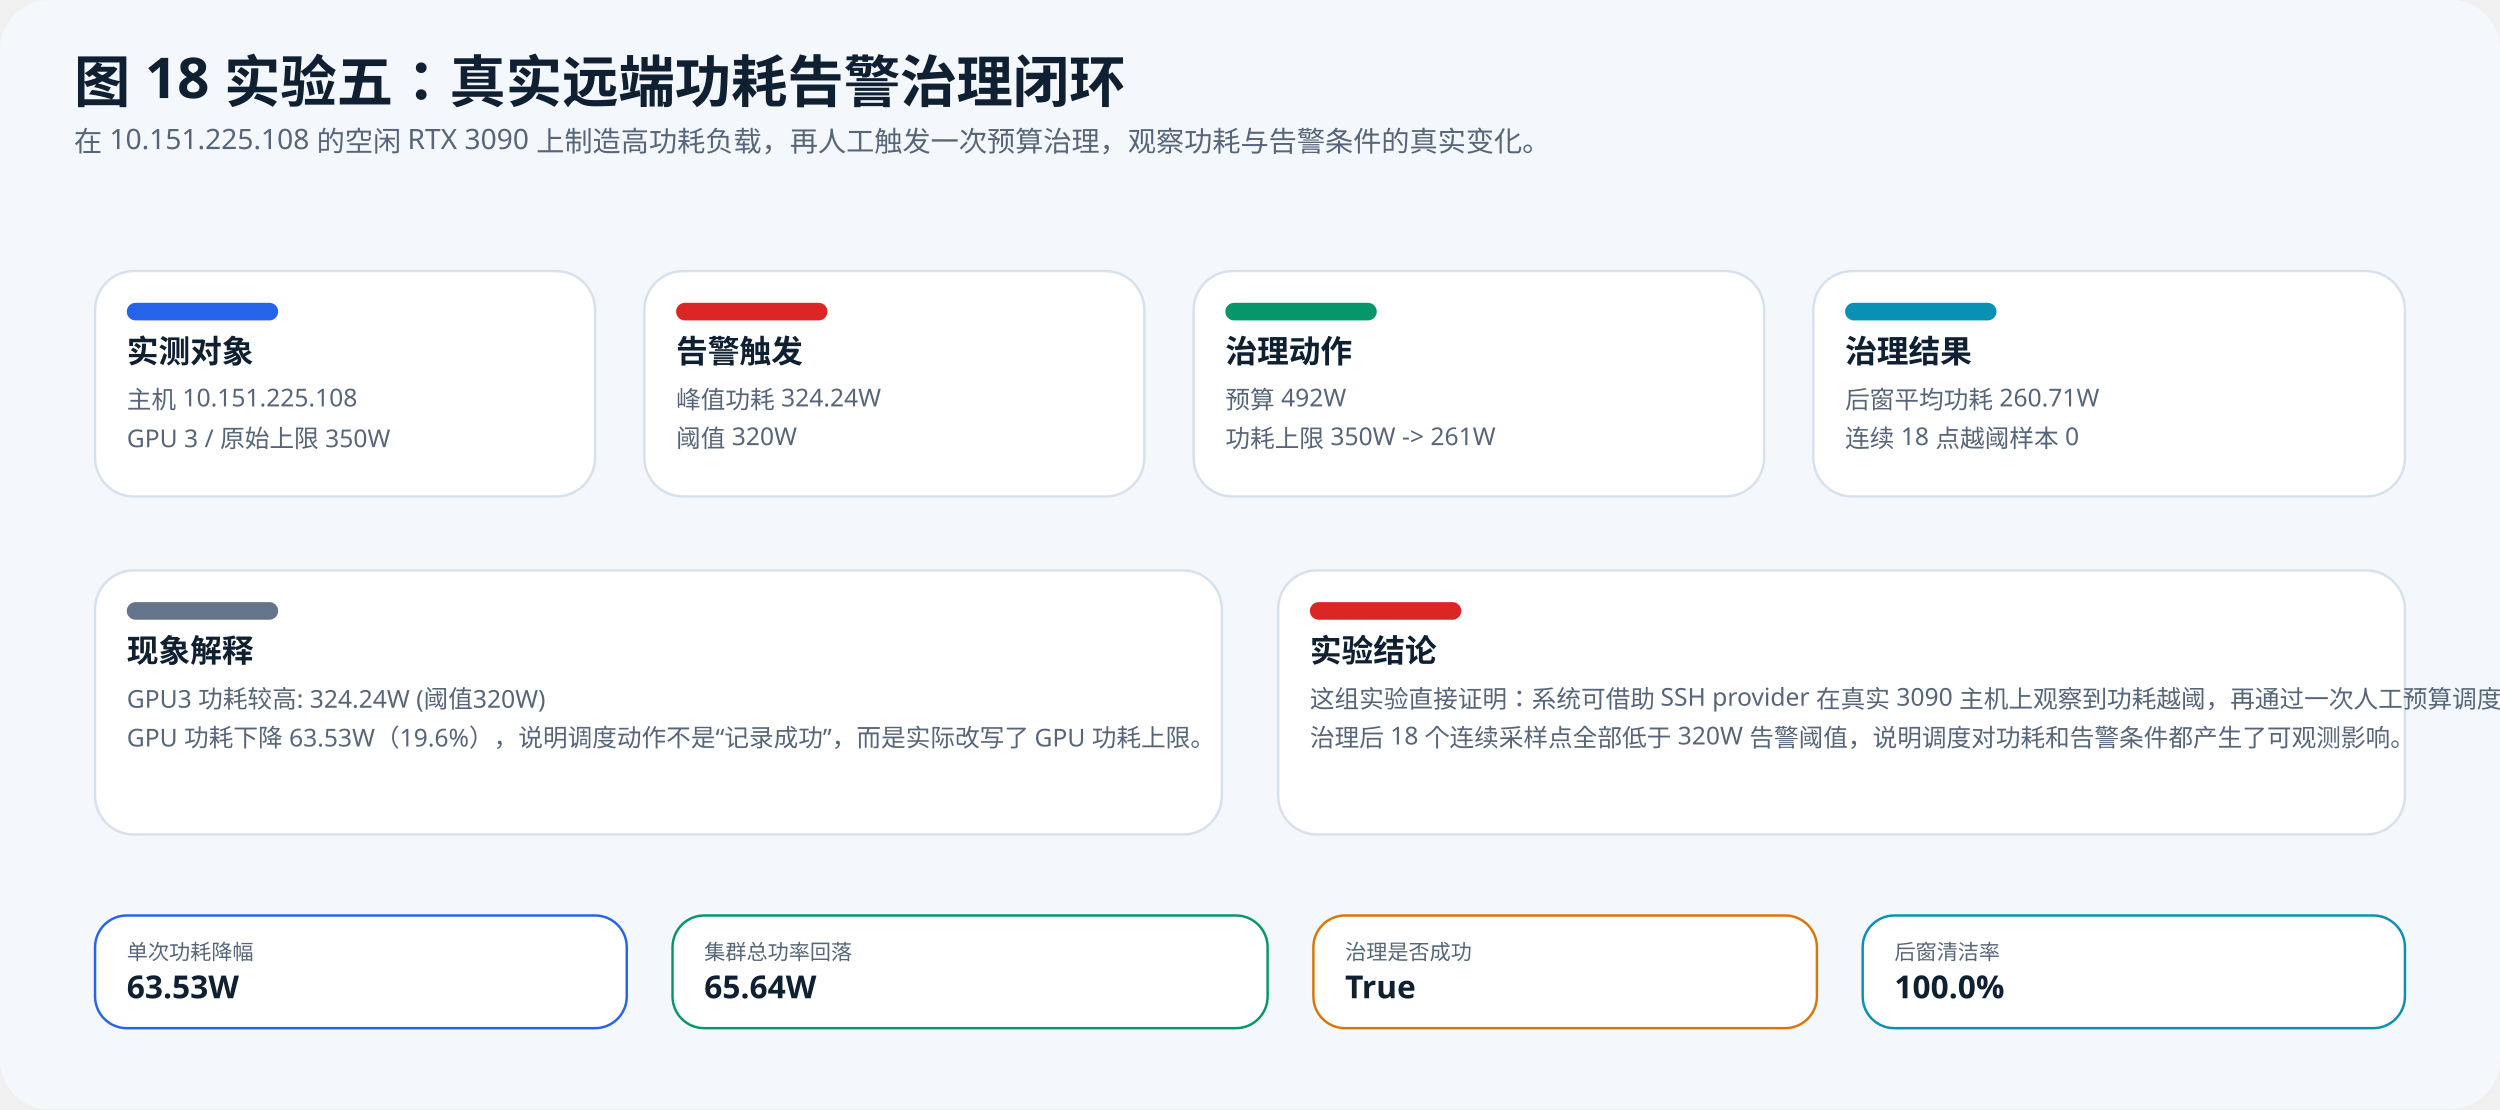
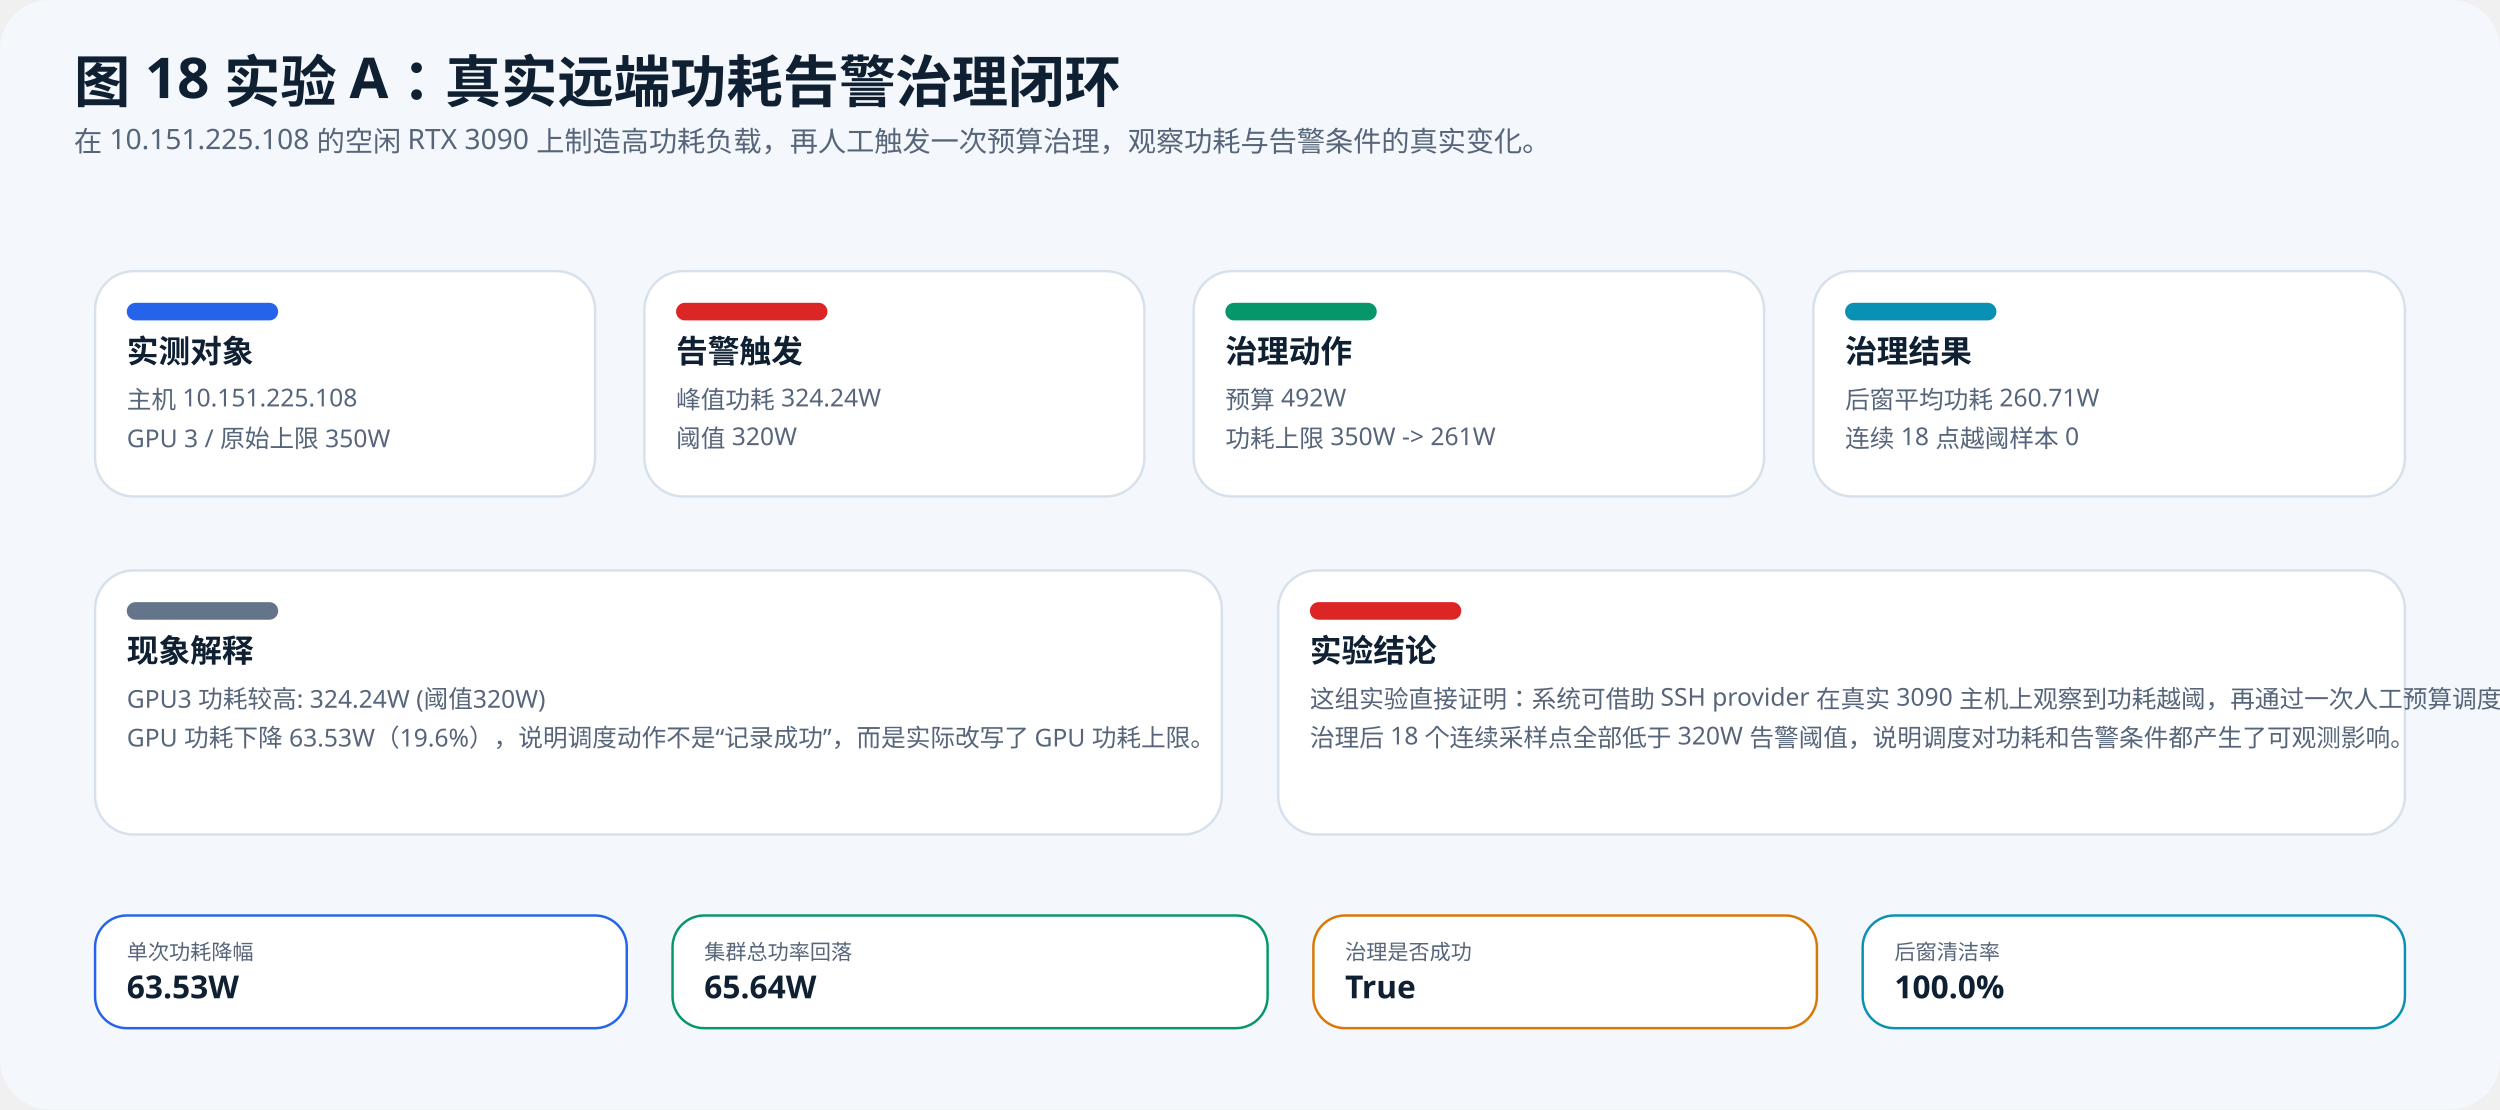
<svg xmlns="http://www.w3.org/2000/svg" width="1420" height="630" viewBox="0 0 1420 630">
  <style>.bg{fill:#F4F7FB}.card{fill:#FFFFFF;stroke:#D7E1EC;stroke-width:1.4}.title{font:700 32px 'Microsoft YaHei','Noto Sans SC',sans-serif;fill:#102033}.subtitle{font:500 16px 'Microsoft YaHei','Noto Sans SC',sans-serif;fill:#566579}.h{font:700 18px 'Microsoft YaHei','Noto Sans SC',sans-serif;fill:#102033}.p{font:500 14px 'Microsoft YaHei','Noto Sans SC',sans-serif;fill:#566579}.s{font:500 12px 'Microsoft YaHei','Noto Sans SC',sans-serif;fill:#566579}.k{font:700 14px 'Microsoft YaHei','Noto Sans SC',sans-serif;fill:#102033}</style>
  <rect class="bg" x="0" y="0" width="1420" height="630" rx="28" />
-   <text class="title" x="42" y="58">图 18  实验五：真实远端功耗告警治理闭环</text>
+   <text class="title" x="42" y="58">图 18  实验 A：真实远端功耗告警治理闭环</text>
  <text class="subtitle" x="42" y="86">在 10.151.225.108 的空闲 RTX 3090 上制造高功耗负载，再人工触发一次预算治理，观察功耗与告警条件的真实变化。</text>
  <rect class="card" x="54" y="154" width="284" height="128" rx="22" />
  <rect x="72" y="172" width="86" height="10" rx="5" fill="#2563EB" />
  <text class="h" x="72" y="206">实测对象</text>
  <text class="p" x="72" y="232">
    <tspan x="72" dy="0">主机 10.151.225.108</tspan>
    <tspan x="72" dy="22">GPU 3 / 原始上限 350W</tspan>
  </text>
  <rect class="card" x="366" y="154" width="284" height="128" rx="22" />
  <rect x="384" y="172" width="86" height="10" rx="5" fill="#DC2626" />
  <text class="h" x="384" y="206">告警触发</text>
  <text class="p" x="384" y="232">
    <tspan x="384" dy="0">峰值功耗 324.24W</tspan>
    <tspan x="384" dy="22">阈值 320W</tspan>
  </text>
  <rect class="card" x="678" y="154" width="324" height="128" rx="22" />
  <rect x="696" y="172" width="86" height="10" rx="5" fill="#059669" />
  <text class="h" x="696" y="206">治理动作</text>
  <text class="p" x="696" y="232">
    <tspan x="696" dy="0">预算 492W</tspan>
    <tspan x="696" dy="22">功耗上限 350W -&gt; 261W</tspan>
  </text>
  <rect class="card" x="1030" y="154" width="336" height="128" rx="22" />
  <rect x="1048" y="172" width="86" height="10" rx="5" fill="#0891B2" />
  <text class="h" x="1048" y="206">治理结果</text>
  <text class="p" x="1048" y="232">
    <tspan x="1048" dy="0">后窗平均功耗 260.71W</tspan>
    <tspan x="1048" dy="22">连续 18 点越阈样本 0</tspan>
  </text>
  <rect class="card" x="54" y="324" width="640" height="150" rx="22" />
  <rect x="72" y="342" width="86" height="10" rx="5" fill="#64748B" />
  <text class="h" x="72" y="376">现象解释</text>
  <text class="p" x="72" y="402">
    <tspan x="72" dy="0">GPU3 功耗较高: 324.24W (阈值320W)</tspan>
    <tspan x="72" dy="22">GPU 功耗下降 63.53W（19.6%），说明调度动作不是“记录成功”，而是实际改写了 GPU 功耗上限。</tspan>
  </text>
  <rect class="card" x="726" y="324" width="640" height="150" rx="22" />
  <rect x="744" y="342" width="86" height="10" rx="5" fill="#DC2626" />
  <text class="h" x="744" y="376">实验结论</text>
  <text class="p" x="744" y="402">
    <tspan x="744" dy="0">这组实验直接证明：系统可借助 SSH provider 在真实 3090 主机上观察到功耗越阈，再通过一次人工预算调度下发 set_power_limit。</tspan>
    <tspan x="744" dy="22">治理后 18 个连续采样点全部低于 320W 告警阈值，说明调度对功耗和告警条件都产生了可观测影响。</tspan>
  </text>
  <rect x="54" y="520" width="302" height="64" rx="18" fill="#FFFFFF" stroke="#2563EB" stroke-width="1.4" />
  <text class="s" x="72" y="545">单次功耗降幅</text>
  <text class="h" x="72" y="567" fill="#2563EB">63.53W</text>
  <rect x="382" y="520" width="338" height="64" rx="18" fill="#FFFFFF" stroke="#059669" stroke-width="1.4" />
  <text class="s" x="400" y="545">集群总功率回落</text>
  <text class="h" x="400" y="567" fill="#059669">65.64W</text>
  <rect x="746" y="520" width="286" height="64" rx="18" fill="#FFFFFF" stroke="#D97706" stroke-width="1.4" />
  <text class="s" x="764" y="545">治理是否成功</text>
  <text class="h" x="764" y="567" fill="#D97706">True</text>
  <rect x="1058" y="520" width="308" height="64" rx="18" fill="#FFFFFF" stroke="#0891B2" stroke-width="1.4" />
  <text class="s" x="1076" y="545">后窗清洁率</text>
  <text class="h" x="1076" y="567" fill="#0891B2">100.0%</text>
</svg>
